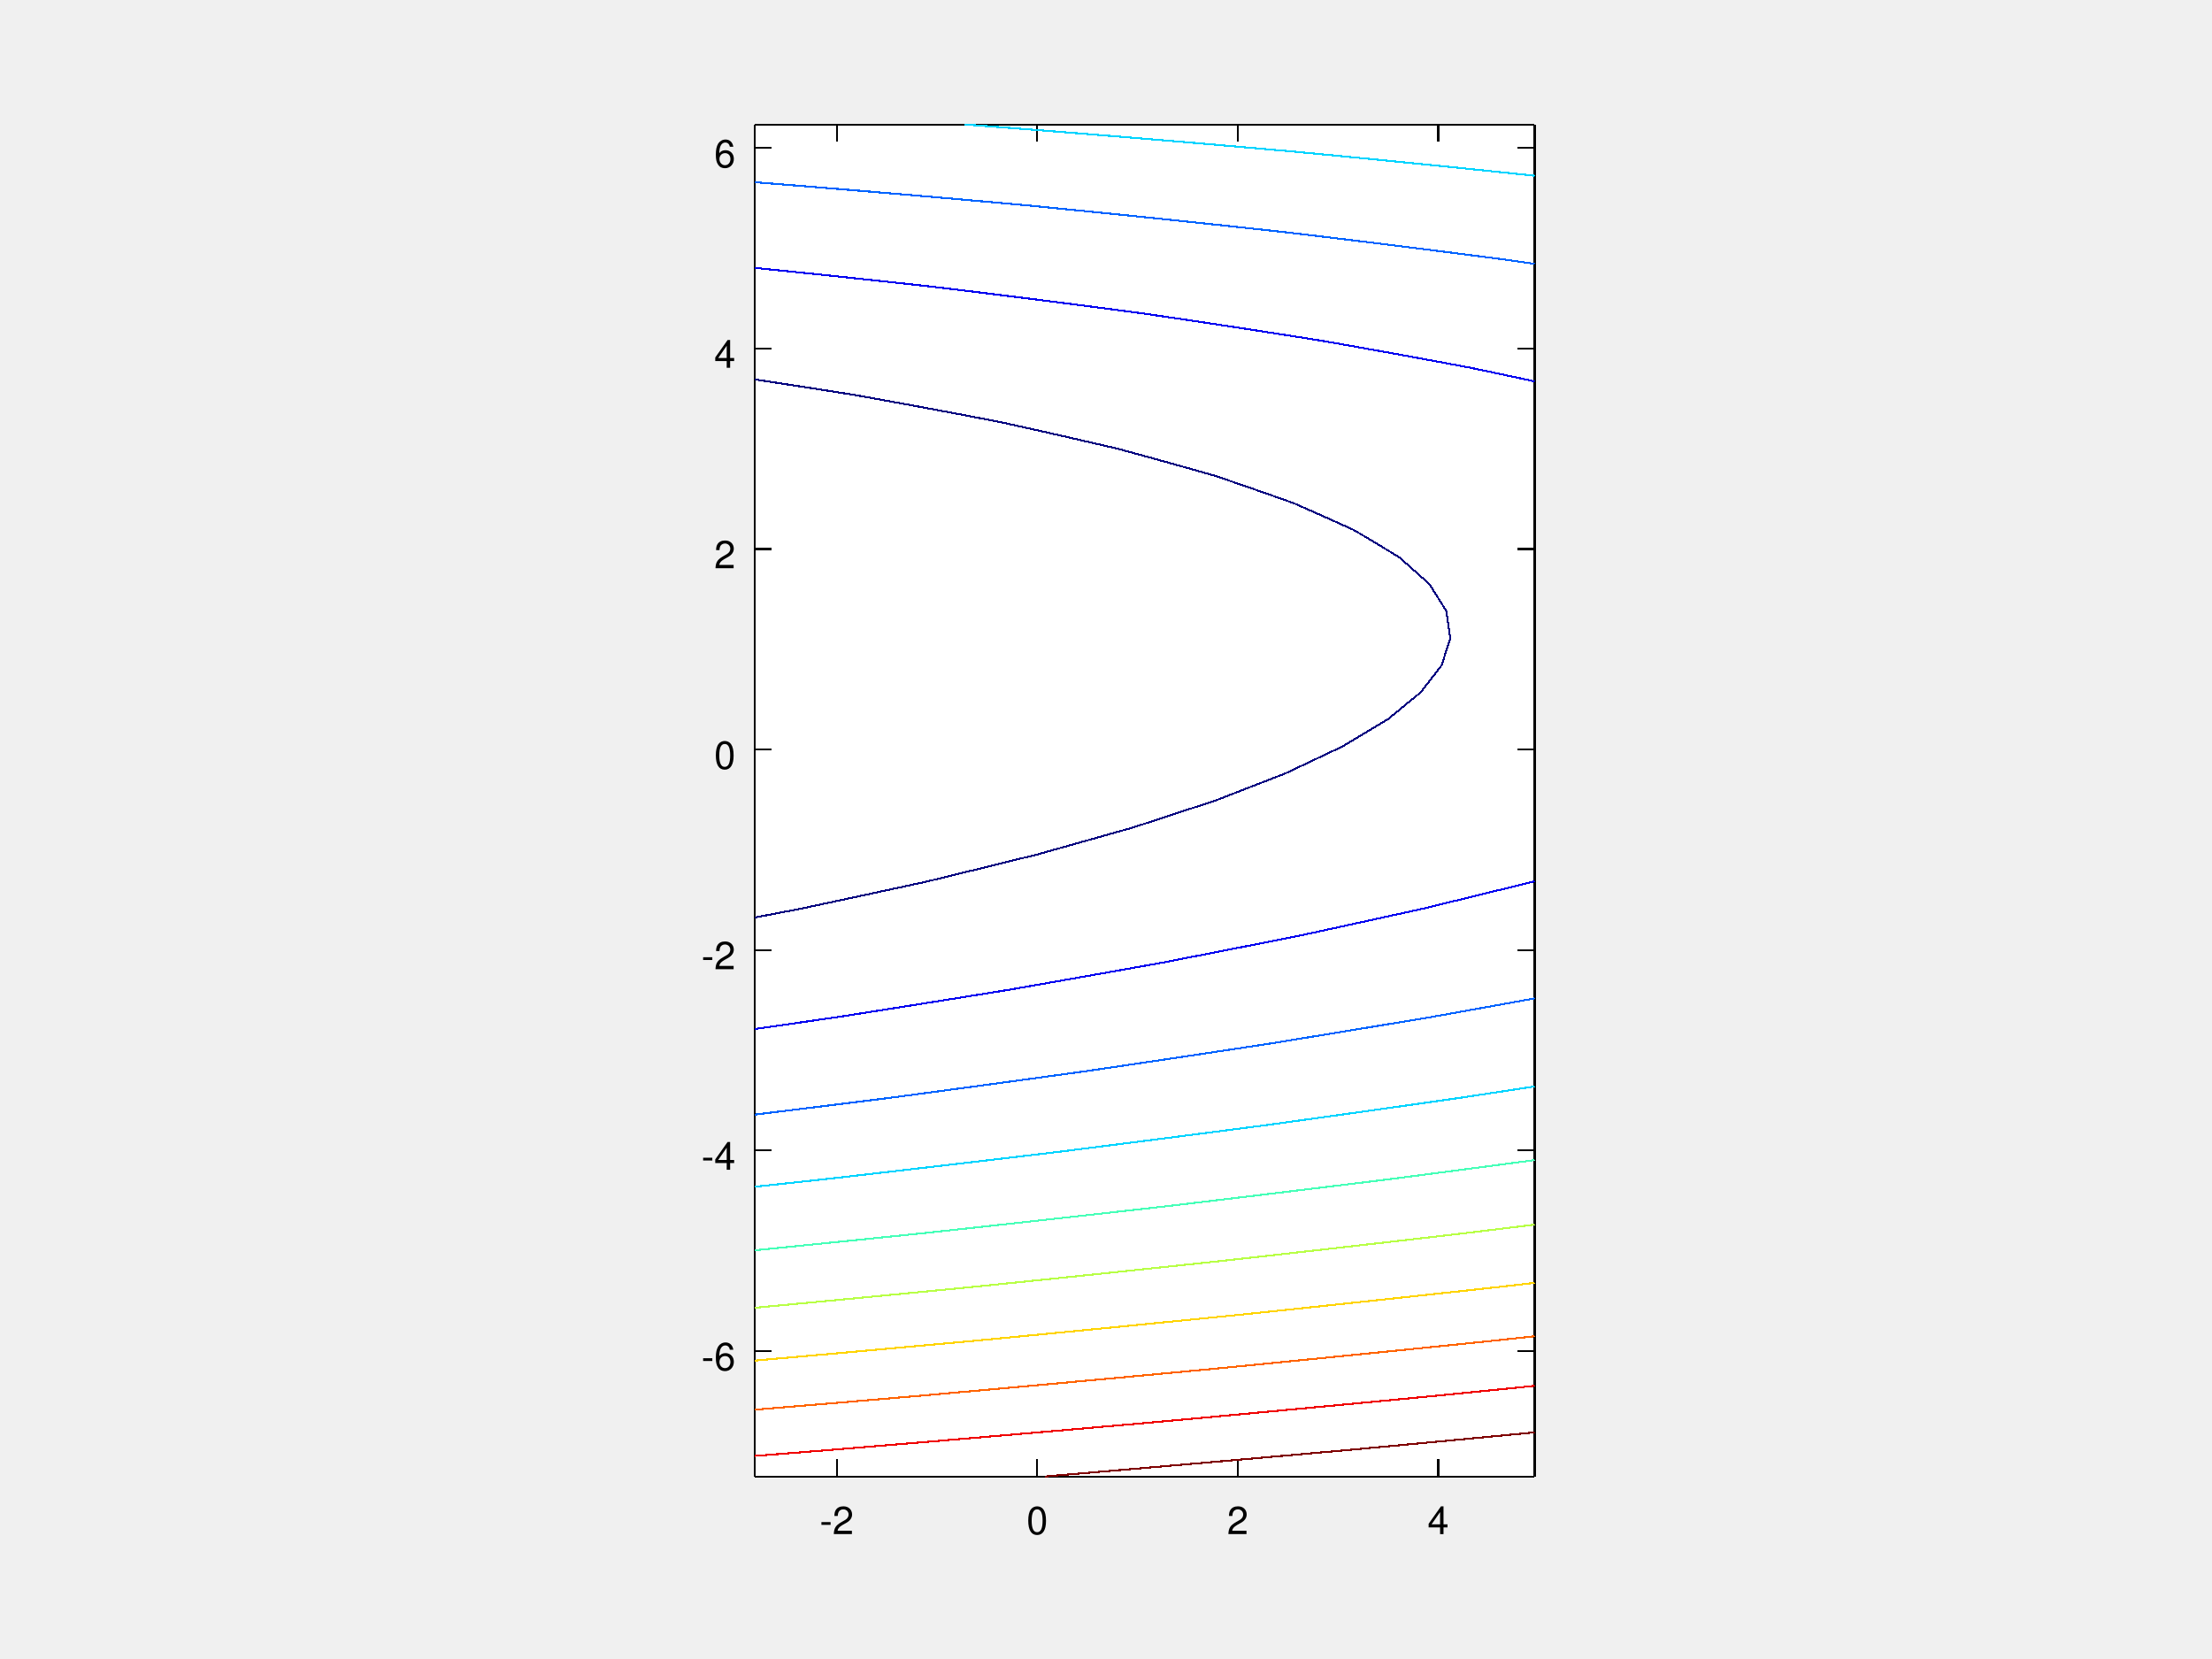
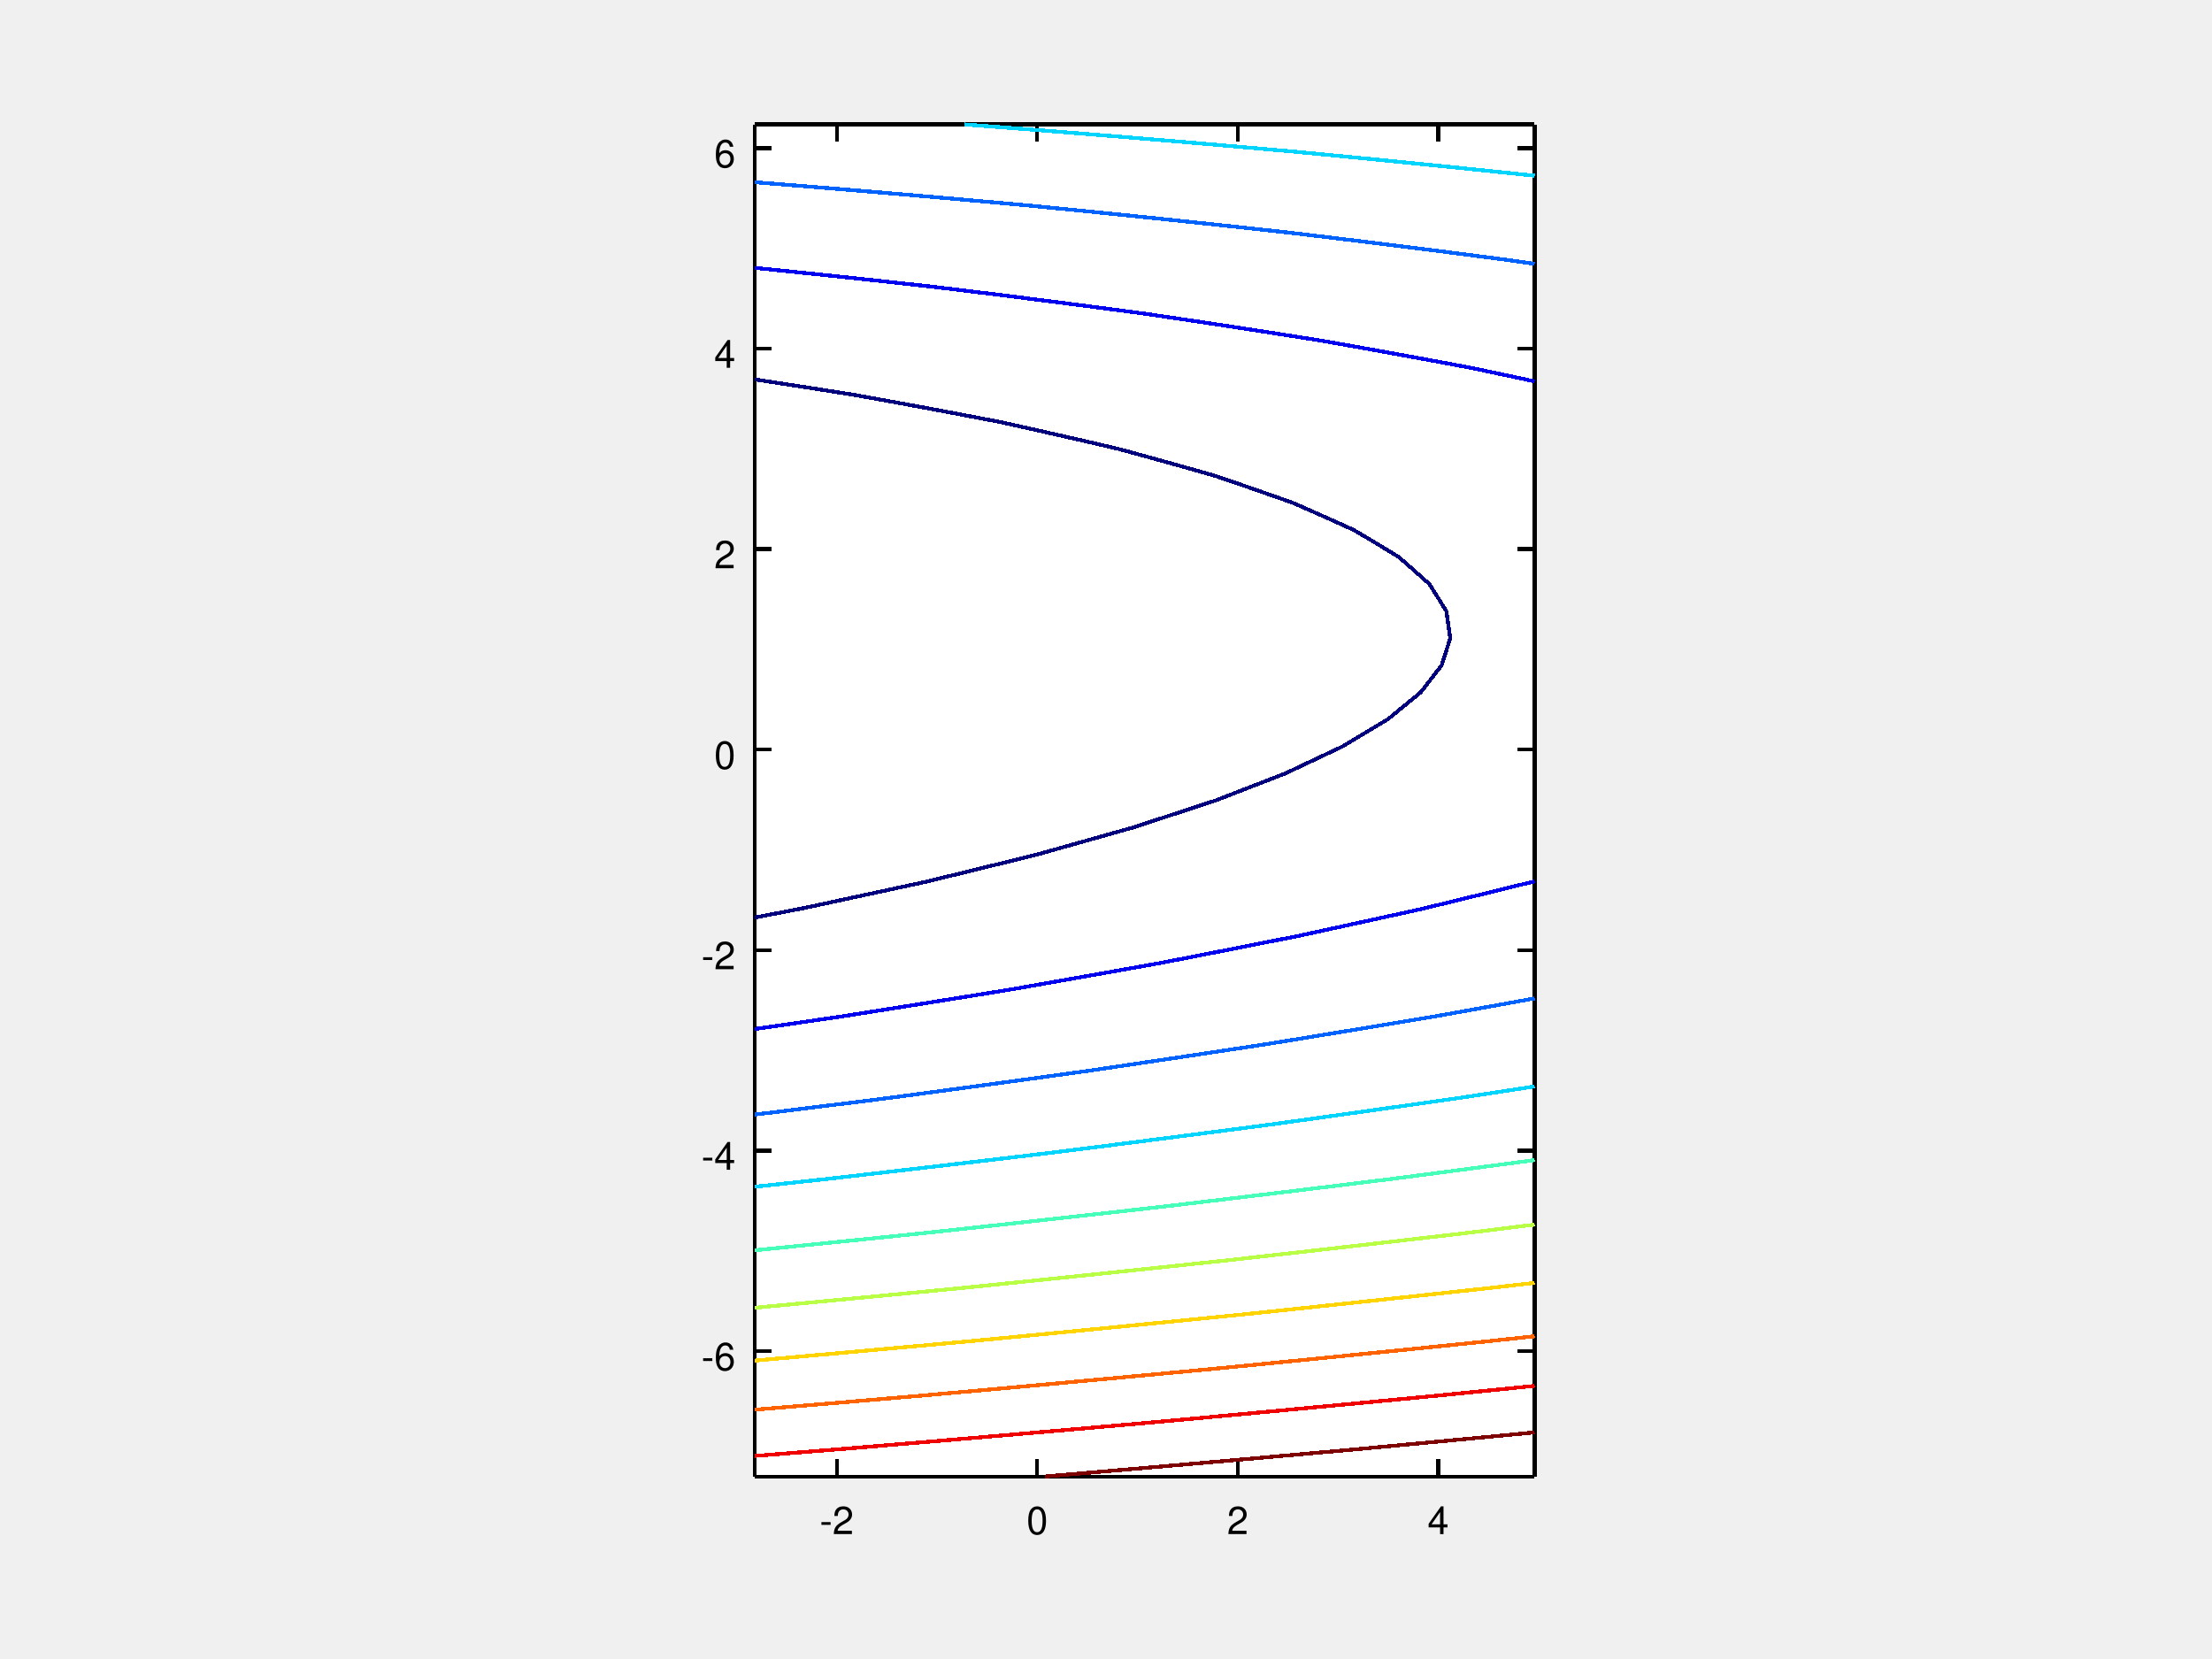
<svg xmlns="http://www.w3.org/2000/svg" width="576px" height="432px" viewBox="0 0 576 432">
  <defs>
</defs>
  <g shape-rendering="crispEdges">
    <polygon fill="#ffffff" points="196.532,384.48 399.628,384.48 196.532,32.4" />
    <polygon fill="#ffffff" points="399.628,384.48 399.628,32.4 196.532,32.4" />
-     <polyline fill="none" stroke="#000000" stroke-width="0.5" stroke-dasharray="16,0" points="196.532,384.48 399.628,384.48" />
-     <polyline fill="none" stroke="#000000" stroke-width="0.5" stroke-dasharray="16,0" points="196.532,32.4 399.628,32.4" />
-     <polyline fill="none" stroke="#000000" stroke-width="0.5" stroke-dasharray="16,0" points="196.532,32.4 399.628,32.4" />
-     <polyline fill="none" stroke="#000000" stroke-width="0.5" stroke-dasharray="16,0" points="196.532,384.48 399.628,384.48" />
-     <polyline fill="none" stroke="#000000" stroke-width="0.5" stroke-dasharray="16,0" points="196.532,384.48 196.532,32.4" />
-     <polyline fill="none" stroke="#000000" stroke-width="0.5" stroke-dasharray="16,0" points="399.628,384.48 399.628,32.4" />
-     <polyline fill="none" stroke="#000000" stroke-width="0.5" stroke-dasharray="16,0" points="399.628,384.48 399.628,32.4" />
-     <polyline fill="none" stroke="#000000" stroke-width="0.5" stroke-dasharray="16,0" points="196.532,384.48 196.532,32.4 196.532,32.4" />
-     <polyline fill="none" stroke="#000000" stroke-width="0.5" stroke-dasharray="16,0" points="399.628,32.4 399.628,32.4" />
-     <polyline fill="none" stroke="#000000" stroke-width="0.5" stroke-dasharray="16,0" points="399.628,384.48 399.628,384.48" />
-     <polyline fill="none" stroke="#000000" stroke-width="0.5" stroke-dasharray="16,0" points="196.532,384.48 196.532,384.48" />
-     <polyline fill="none" stroke="#000000" stroke-width="0.5" stroke-dasharray="16,0" points="217.89,384.48 217.89,380.015" />
-     <polyline fill="none" stroke="#000000" stroke-width="0.5" stroke-dasharray="16,0" points="217.89,32.4 217.89,36.865" />
-     <polyline fill="none" stroke="#000000" stroke-width="0.5" stroke-dasharray="16,0" points="270.097,384.48 270.097,380.015" />
-     <polyline fill="none" stroke="#000000" stroke-width="0.5" stroke-dasharray="16,0" points="270.097,32.4 270.097,36.865" />
-     <polyline fill="none" stroke="#000000" stroke-width="0.5" stroke-dasharray="16,0" points="322.303,384.48 322.303,380.015" />
-     <polyline fill="none" stroke="#000000" stroke-width="0.5" stroke-dasharray="16,0" points="322.303,32.4 322.303,36.865" />
-     <polyline fill="none" stroke="#000000" stroke-width="0.5" stroke-dasharray="16,0" points="374.509,384.48 374.509,380.015" />
-     <polyline fill="none" stroke="#000000" stroke-width="0.5" stroke-dasharray="16,0" points="374.509,32.4 374.509,36.865" />
+     <polyline fill="none" stroke="#000000" stroke-width="1.0" stroke-dasharray="16,0" points="196.532,384.48 399.628,384.48" />
+     <polyline fill="none" stroke="#000000" stroke-width="1.0" stroke-dasharray="16,0" points="196.532,32.4 399.628,32.4" />
+     <polyline fill="none" stroke="#000000" stroke-width="1.0" stroke-dasharray="16,0" points="196.532,32.4 399.628,32.4" />
+     <polyline fill="none" stroke="#000000" stroke-width="1.0" stroke-dasharray="16,0" points="196.532,384.48 399.628,384.48" />
+     <polyline fill="none" stroke="#000000" stroke-width="1.0" stroke-dasharray="16,0" points="196.532,384.48 196.532,32.4" />
+     <polyline fill="none" stroke="#000000" stroke-width="1.0" stroke-dasharray="16,0" points="399.628,384.48 399.628,32.4" />
+     <polyline fill="none" stroke="#000000" stroke-width="1.0" stroke-dasharray="16,0" points="399.628,384.48 399.628,32.4" />
+     <polyline fill="none" stroke="#000000" stroke-width="1.0" stroke-dasharray="16,0" points="196.532,384.48 196.532,32.4 196.532,32.4" />
+     <polyline fill="none" stroke="#000000" stroke-width="1.0" stroke-dasharray="16,0" points="399.628,32.4 399.628,32.4" />
+     <polyline fill="none" stroke="#000000" stroke-width="1.0" stroke-dasharray="16,0" points="399.628,384.48 399.628,384.48" />
+     <polyline fill="none" stroke="#000000" stroke-width="1.0" stroke-dasharray="16,0" points="196.532,384.48 196.532,384.48" />
+     <polyline fill="none" stroke="#000000" stroke-width="1.0" stroke-dasharray="16,0" points="217.89,384.48 217.89,380.015" />
+     <polyline fill="none" stroke="#000000" stroke-width="1.0" stroke-dasharray="16,0" points="217.89,32.4 217.89,36.865" />
+     <polyline fill="none" stroke="#000000" stroke-width="1.0" stroke-dasharray="16,0" points="270.097,384.48 270.097,380.015" />
+     <polyline fill="none" stroke="#000000" stroke-width="1.0" stroke-dasharray="16,0" points="270.097,32.4 270.097,36.865" />
+     <polyline fill="none" stroke="#000000" stroke-width="1.0" stroke-dasharray="16,0" points="322.303,384.48 322.303,380.015" />
+     <polyline fill="none" stroke="#000000" stroke-width="1.0" stroke-dasharray="16,0" points="322.303,32.4 322.303,36.865" />
+     <polyline fill="none" stroke="#000000" stroke-width="1.0" stroke-dasharray="16,0" points="374.509,384.48 374.509,380.015" />
+     <polyline fill="none" stroke="#000000" stroke-width="1.0" stroke-dasharray="16,0" points="374.509,32.4 374.509,36.865" />
    <text fill="#000000" x="217.89" y="389.481" font-size="10" text-anchor="middle" baseline-shift="-10" font-family="Helvetica">-2</text>
    <text fill="#000000" x="270.097" y="389.481" font-size="10" text-anchor="middle" baseline-shift="-10" font-family="Helvetica">0</text>
    <text fill="#000000" x="322.303" y="389.481" font-size="10" text-anchor="middle" baseline-shift="-10" font-family="Helvetica">2</text>
    <text fill="#000000" x="374.509" y="389.481" font-size="10" text-anchor="middle" baseline-shift="-10" font-family="Helvetica">4</text>
-     <polyline fill="none" stroke="#000000" stroke-width="0.5" stroke-dasharray="16,0" points="196.532,351.806 200.998,351.806" />
-     <polyline fill="none" stroke="#000000" stroke-width="0.5" stroke-dasharray="16,0" points="399.628,351.806 395.162,351.806" />
-     <polyline fill="none" stroke="#000000" stroke-width="0.5" stroke-dasharray="16,0" points="196.532,299.599 200.998,299.599" />
-     <polyline fill="none" stroke="#000000" stroke-width="0.5" stroke-dasharray="16,0" points="399.628,299.599 395.162,299.599" />
-     <polyline fill="none" stroke="#000000" stroke-width="0.5" stroke-dasharray="16,0" points="196.532,247.393 200.998,247.393" />
-     <polyline fill="none" stroke="#000000" stroke-width="0.5" stroke-dasharray="16,0" points="399.628,247.393 395.162,247.393" />
-     <polyline fill="none" stroke="#000000" stroke-width="0.5" stroke-dasharray="16,0" points="196.532,195.187 200.998,195.187" />
-     <polyline fill="none" stroke="#000000" stroke-width="0.5" stroke-dasharray="16,0" points="399.628,195.187 395.162,195.187" />
-     <polyline fill="none" stroke="#000000" stroke-width="0.5" stroke-dasharray="16,0" points="196.532,142.981 200.998,142.981" />
-     <polyline fill="none" stroke="#000000" stroke-width="0.5" stroke-dasharray="16,0" points="399.628,142.981 395.162,142.981" />
-     <polyline fill="none" stroke="#000000" stroke-width="0.5" stroke-dasharray="16,0" points="196.532,90.775 200.998,90.775" />
-     <polyline fill="none" stroke="#000000" stroke-width="0.5" stroke-dasharray="16,0" points="399.628,90.775 395.162,90.775" />
-     <polyline fill="none" stroke="#000000" stroke-width="0.5" stroke-dasharray="16,0" points="196.532,38.569 200.998,38.569" />
-     <polyline fill="none" stroke="#000000" stroke-width="0.5" stroke-dasharray="16,0" points="399.628,38.569 395.162,38.569" />
+     <polyline fill="none" stroke="#000000" stroke-width="1.0" stroke-dasharray="16,0" points="196.532,351.806 200.998,351.806" />
+     <polyline fill="none" stroke="#000000" stroke-width="1.0" stroke-dasharray="16,0" points="399.628,351.806 395.162,351.806" />
+     <polyline fill="none" stroke="#000000" stroke-width="1.0" stroke-dasharray="16,0" points="196.532,299.599 200.998,299.599" />
+     <polyline fill="none" stroke="#000000" stroke-width="1.0" stroke-dasharray="16,0" points="399.628,299.599 395.162,299.599" />
+     <polyline fill="none" stroke="#000000" stroke-width="1.0" stroke-dasharray="16,0" points="196.532,247.393 200.998,247.393" />
+     <polyline fill="none" stroke="#000000" stroke-width="1.0" stroke-dasharray="16,0" points="399.628,247.393 395.162,247.393" />
+     <polyline fill="none" stroke="#000000" stroke-width="1.0" stroke-dasharray="16,0" points="196.532,195.187 200.998,195.187" />
+     <polyline fill="none" stroke="#000000" stroke-width="1.0" stroke-dasharray="16,0" points="399.628,195.187 395.162,195.187" />
+     <polyline fill="none" stroke="#000000" stroke-width="1.0" stroke-dasharray="16,0" points="196.532,142.981 200.998,142.981" />
+     <polyline fill="none" stroke="#000000" stroke-width="1.0" stroke-dasharray="16,0" points="399.628,142.981 395.162,142.981" />
+     <polyline fill="none" stroke="#000000" stroke-width="1.0" stroke-dasharray="16,0" points="196.532,90.775 200.998,90.775" />
+     <polyline fill="none" stroke="#000000" stroke-width="1.0" stroke-dasharray="16,0" points="399.628,90.775 395.162,90.775" />
+     <polyline fill="none" stroke="#000000" stroke-width="1.0" stroke-dasharray="16,0" points="196.532,38.569 200.998,38.569" />
+     <polyline fill="none" stroke="#000000" stroke-width="1.0" stroke-dasharray="16,0" points="399.628,38.569 395.162,38.569" />
    <text fill="#000000" x="191.53" y="351.806" font-size="10" text-anchor="end" baseline-shift="-5" font-family="Helvetica">-6</text>
    <text fill="#000000" x="191.53" y="299.599" font-size="10" text-anchor="end" baseline-shift="-5" font-family="Helvetica">-4</text>
    <text fill="#000000" x="191.53" y="247.393" font-size="10" text-anchor="end" baseline-shift="-5" font-family="Helvetica">-2</text>
    <text fill="#000000" x="191.53" y="195.187" font-size="10" text-anchor="end" baseline-shift="-5" font-family="Helvetica">0</text>
    <text fill="#000000" x="191.53" y="142.981" font-size="10" text-anchor="end" baseline-shift="-5" font-family="Helvetica">2</text>
    <text fill="#000000" x="191.53" y="90.775" font-size="10" text-anchor="end" baseline-shift="-5" font-family="Helvetica">4</text>
    <text fill="#000000" x="191.53" y="38.569" font-size="10" text-anchor="end" baseline-shift="-5" font-family="Helvetica">6</text>
-     <polyline fill="none" stroke="#00007f" stroke-width="0.5" points="196.532,238.921 200.594,238.144 204.656,237.366 208.607,236.606 208.718,236.583 212.78,235.715 216.842,234.845 220.903,233.973 224.965,233.099 229.027,232.223 233.089,231.345 237.151,230.465 241.213,229.584 241.3,229.565 245.275,228.595 249.337,227.603 253.399,226.609 257.461,225.613 261.523,224.615 265.585,223.615 269.647,222.614 270.013,222.523 273.708,221.487 277.77,220.346 281.832,219.203 285.894,218.059 289.956,216.914 294.018,215.766 295.024,215.482 298.08,214.484 302.142,213.156 306.204,211.827 310.266,210.496 314.328,209.165 316.537,208.44 318.39,207.723 322.452,206.149 326.513,204.574 330.575,202.999 334.637,201.425 334.705,201.398 338.699,199.511 342.761,197.594 346.823,195.678 349.626,194.357 350.885,193.601 354.947,191.161 359.009,188.728 361.369,187.315 363.071,185.917 367.133,182.586 369.963,180.274 371.195,178.673 375.257,173.423 375.405,173.232 377.65,166.19 376.629,159.149 375.257,156.93 372.225,152.107 371.195,151.18 367.133,147.571 364.274,145.066 363.071,144.33 359.009,141.87 354.947,139.441 352.552,138.024 350.885,137.265 346.823,135.433 342.761,133.621 338.699,131.829 336.763,130.982 334.637,130.226 330.575,128.793 326.513,127.375 322.452,125.97 318.39,124.579 316.508,123.941 314.328,123.316 310.266,122.162 306.204,121.018 302.142,119.885 298.08,118.763 294.018,117.651 291.245,116.899 289.956,116.596 285.894,115.649 281.832,114.71 277.77,113.78 273.708,112.858 269.647,111.945 265.585,111.04 261.523,110.143 260.221,109.858 257.461,109.324 253.399,108.544 249.337,107.772 245.275,107.007 241.213,106.248 237.151,105.497 233.089,104.752 229.027,104.014 224.965,103.283 222.349,102.816 220.903,102.585 216.842,101.94 212.78,101.301 208.718,100.668 204.656,100.041 200.594,99.419 196.532,98.803" />
-     <polyline fill="none" stroke="#0000f0" stroke-width="0.5" points="196.532,267.955 200.594,267.372 204.656,266.787 208.718,266.2 212.78,265.611 216.842,265.021 218.544,264.773 220.903,264.403 224.965,263.764 229.027,263.124 233.089,262.481 237.151,261.837 241.213,261.191 245.275,260.543 249.337,259.893 253.399,259.242 257.461,258.588 261.523,257.933 262.77,257.731 265.585,257.239 269.647,256.527 273.708,255.814 277.77,255.098 281.832,254.381 285.894,253.661 289.956,252.941 294.018,252.218 298.08,251.493 302.142,250.767 302.573,250.69 306.204,249.982 310.266,249.189 314.328,248.394 318.39,247.597 322.452,246.798 326.513,245.998 330.575,245.196 334.637,244.392 338.389,243.648 338.699,243.581 342.761,242.697 346.823,241.812 350.885,240.925 354.947,240.036 359.009,239.146 363.071,238.254 367.133,237.361 370.554,236.606 371.195,236.451 375.257,235.461 379.318,234.47 383.38,233.477 387.442,232.483 391.504,231.487 395.566,230.49 399.328,229.565 399.628,229.483" />
-     <polyline fill="none" stroke="#0000f0" stroke-width="0.5" points="399.628,99.311 395.566,98.438 391.504,97.573 387.442,96.714 383.38,95.862 382.962,95.774 379.318,95.09 375.257,94.332 371.195,93.581 367.133,92.835 363.071,92.094 359.009,91.36 354.947,90.631 350.885,89.908 346.823,89.191 344.209,88.733 342.761,88.501 338.699,87.857 334.637,87.218 330.575,86.584 326.513,85.954 322.452,85.33 318.39,84.71 314.328,84.096 310.266,83.486 306.204,82.881 302.142,82.281 298.116,81.691 298.08,81.686 294.018,81.143 289.956,80.604 285.894,80.069 281.832,79.539 277.77,79.013 273.708,78.491 269.647,77.973 265.585,77.46 261.523,76.951 257.461,76.446 253.399,75.945 249.337,75.449 245.275,74.957 242.72,74.65 241.213,74.482 237.151,74.033 233.089,73.588 229.027,73.147 224.965,72.71 220.903,72.276 216.842,71.846 212.78,71.42 208.718,70.997 204.656,70.579 200.594,70.163 196.532,69.752" />
-     <polyline fill="none" stroke="#0063ff" stroke-width="0.5" points="196.532,290.239 200.594,289.741 204.656,289.242 208.718,288.741 212.78,288.239 216.842,287.735 220.903,287.229 224.965,286.722 229.027,286.213 231.534,285.898 233.089,285.69 237.151,285.147 241.213,284.601 245.275,284.054 249.337,283.506 253.399,282.956 257.461,282.404 261.523,281.851 265.585,281.296 269.647,280.739 273.708,280.181 277.77,279.621 281.832,279.059 283.299,278.856 285.894,278.473 289.956,277.872 294.018,277.269 298.08,276.664 302.142,276.058 306.204,275.45 310.266,274.841 314.328,274.23 318.39,273.617 322.452,273.003 326.513,272.387 330.283,271.814 330.575,271.767 334.637,271.105 338.699,270.442 342.761,269.778 346.823,269.111 350.885,268.443 354.947,267.774 359.009,267.102 363.071,266.43 367.133,265.755 371.195,265.079 373.031,264.773 375.257,264.375 379.318,263.646 383.38,262.916 387.442,262.184 391.504,261.45 395.566,260.715 399.628,259.978" />
-     <polyline fill="none" stroke="#0063ff" stroke-width="0.5" points="399.628,68.702 395.566,68.122 391.937,67.608 391.504,67.551 387.442,67.02 383.38,66.493 379.318,65.969 375.257,65.449 371.195,64.933 367.133,64.421 363.071,63.912 359.009,63.407 354.947,62.906 350.885,62.409 346.823,61.915 342.761,61.425 338.699,60.939 335.566,60.566 334.637,60.463 330.575,60.015 326.513,59.571 322.452,59.129 318.39,58.691 314.328,58.257 310.266,57.825 306.204,57.398 302.142,56.973 298.08,56.552 294.018,56.134 289.956,55.719 285.894,55.307 281.832,54.899 277.77,54.494 273.708,54.093 269.647,53.694 267.905,53.525 265.585,53.313 261.523,52.944 257.461,52.579 253.399,52.216 249.337,51.857 245.275,51.501 241.213,51.147 237.151,50.796 233.089,50.449 229.027,50.104 224.965,49.763 220.903,49.424 216.842,49.088 212.78,48.755 208.718,48.425 204.656,48.098 200.594,47.774 196.532,47.453" />
-     <polyline fill="none" stroke="#00d4ff" stroke-width="0.5" points="251.126,32.4 253.399,32.572 257.461,32.882 261.523,33.195 265.585,33.511 269.647,33.828 273.708,34.149 277.77,34.472 281.832,34.798 285.894,35.127 289.956,35.458 294.018,35.792 298.08,36.128 302.142,36.467 306.204,36.809 310.266,37.153 314.328,37.5 318.39,37.85 322.452,38.203 326.513,38.558 330.575,38.915 334.637,39.276 336.492,39.442 338.699,39.65 342.761,40.037 346.823,40.427 350.885,40.82 354.947,41.215 359.009,41.614 363.071,42.016 367.133,42.42 371.195,42.827 375.257,43.238 379.318,43.651 383.38,44.067 387.442,44.486 391.504,44.908 395.566,45.334 399.628,45.762" />
-     <polyline fill="none" stroke="#00d4ff" stroke-width="0.5" points="196.532,309.028 200.594,308.593 204.656,308.156 208.718,307.717 212.78,307.278 215.128,307.022 216.842,306.827 220.903,306.361 224.965,305.894 229.027,305.425 233.089,304.955 237.151,304.483 241.213,304.01 245.275,303.535 249.337,303.059 253.399,302.581 257.461,302.102 261.523,301.622 265.585,301.14 269.647,300.656 273.708,300.171 275.299,299.981 277.77,299.669 281.832,299.155 285.894,298.639 289.956,298.121 294.018,297.603 298.08,297.082 302.142,296.561 306.204,296.037 310.266,295.513 314.328,294.986 318.39,294.459 322.452,293.93 326.513,293.399 330.024,292.939 330.575,292.863 334.637,292.299 338.699,291.734 342.761,291.167 346.823,290.599 350.885,290.029 354.947,289.457 359.009,288.885 363.071,288.311 367.133,287.735 371.195,287.158 375.257,286.579 379.318,285.999 380.027,285.898 383.38,285.389 387.442,284.771 391.504,284.152 395.566,283.531 399.628,282.909" />
-     <polyline fill="none" stroke="#46ffb8" stroke-width="0.5" points="196.532,325.571 200.594,325.165 204.656,324.758 208.718,324.35 212.78,323.94 216.842,323.529 220.903,323.116 224.965,322.703 229.027,322.288 233.089,321.871 237.151,321.453 240.519,321.106 241.213,321.031 245.275,320.59 249.337,320.149 253.399,319.706 257.461,319.261 261.523,318.816 265.585,318.368 269.647,317.92 273.708,317.47 277.77,317.019 281.832,316.566 285.894,316.112 289.956,315.657 294.018,315.2 298.08,314.742 302.142,314.283 304.072,314.064 306.204,313.81 310.266,313.326 314.328,312.84 318.39,312.353 322.452,311.864 326.513,311.374 330.575,310.882 334.637,310.39 338.699,309.895 342.761,309.4 346.823,308.903 350.885,308.405 354.947,307.905 359.009,307.404 362.098,307.022 363.071,306.896 367.133,306.367 371.195,305.836 375.257,305.304 379.318,304.771 383.38,304.236 387.442,303.7 391.504,303.163 395.566,302.624 399.628,302.084" />
-     <polyline fill="none" stroke="#b8ff46" stroke-width="0.5" points="196.532,340.538 200.594,340.158 204.656,339.777 208.718,339.394 212.78,339.01 216.842,338.625 220.903,338.239 224.965,337.851 229.027,337.463 233.089,337.072 237.151,336.681 241.213,336.288 245.275,335.894 249.337,335.499 252.518,335.189 253.399,335.099 257.461,334.684 261.523,334.268 265.585,333.851 269.647,333.432 273.708,333.013 277.77,332.592 281.832,332.169 285.894,331.745 289.956,331.32 294.018,330.894 298.08,330.467 302.142,330.038 306.204,329.608 310.266,329.177 314.328,328.744 318.39,328.31 319.913,328.147 322.452,327.863 326.513,327.408 330.575,326.951 334.637,326.492 338.699,326.033 342.761,325.572 346.823,325.11 350.885,324.647 354.947,324.182 359.009,323.716 363.071,323.249 367.133,322.781 371.195,322.311 375.257,321.84 379.318,321.368 381.571,321.106 383.38,320.885 387.442,320.389 391.504,319.891 395.566,319.392 399.628,318.891" />
-     <polyline fill="none" stroke="#ffd400" stroke-width="0.5" points="196.532,354.292 200.594,353.934 204.656,353.575 208.718,353.215 212.78,352.854 216.842,352.491 220.903,352.128 224.965,351.763 229.027,351.397 233.089,351.03 237.151,350.661 241.213,350.292 245.275,349.921 249.337,349.549 252.353,349.272 253.399,349.172 257.461,348.783 261.523,348.393 265.585,348.001 269.647,347.609 273.708,347.215 277.77,346.82 281.832,346.423 285.894,346.026 289.956,345.627 294.018,345.227 298.08,344.826 302.142,344.424 306.204,344.02 310.266,343.616 314.328,343.21 318.39,342.803 322.452,342.395 324.08,342.23 326.513,341.975 330.575,341.548 334.637,341.119 338.699,340.69 342.761,340.259 346.823,339.827 350.885,339.393 354.947,338.959 359.009,338.523 363.071,338.086 367.133,337.648 371.195,337.209 375.257,336.768 379.318,336.327 383.38,335.884 387.442,335.44 389.732,335.189 391.504,334.986 395.566,334.521 399.628,334.055" />
-     <polyline fill="none" stroke="#ff6300" stroke-width="0.5" points="196.532,367.09 200.594,366.752 204.656,366.413 208.718,366.073 212.78,365.731 216.842,365.389 220.903,365.045 224.965,364.7 229.027,364.354 233.089,364.007 237.151,363.659 240.686,363.355 241.213,363.308 245.275,362.945 249.337,362.581 253.399,362.215 257.461,361.848 261.523,361.48 265.585,361.111 269.647,360.741 273.708,360.37 277.77,359.998 281.832,359.624 285.894,359.249 289.956,358.874 294.018,358.497 298.08,358.119 302.142,357.74 306.204,357.359 310.266,356.978 314.328,356.595 317.309,356.314 318.39,356.208 322.452,355.808 326.513,355.408 330.575,355.006 334.637,354.604 338.699,354.2 342.761,353.795 346.823,353.389 350.885,352.981 354.947,352.573 359.009,352.164 363.071,351.753 367.133,351.341 371.195,350.928 375.257,350.514 379.318,350.099 383.38,349.683 387.376,349.272 387.442,349.265 391.504,348.83 395.566,348.394 399.628,347.957" />
-     <polyline fill="none" stroke="#f00000" stroke-width="0.5" points="196.532,379.125 200.594,378.804 204.656,378.482 208.718,378.159 212.78,377.835 216.842,377.51 217.737,377.438 220.903,377.176 224.965,376.837 229.027,376.498 233.089,376.157 237.151,375.816 241.213,375.473 245.275,375.129 249.337,374.784 253.399,374.438 257.461,374.091 261.523,373.743 265.585,373.394 269.647,373.044 273.708,372.693 277.77,372.34 281.832,371.987 285.894,371.632 289.956,371.276 294.018,370.92 298.08,370.562 299.95,370.397 302.142,370.196 306.204,369.824 310.266,369.45 314.328,369.076 318.39,368.7 322.452,368.323 326.513,367.945 330.575,367.566 334.637,367.186 338.699,366.804 342.761,366.422 346.823,366.039 350.885,365.654 354.947,365.269 359.009,364.882 363.071,364.494 367.133,364.106 371.195,363.716 374.942,363.355 375.257,363.324 379.318,362.918 383.38,362.511 387.442,362.102 391.504,361.693 395.566,361.283 399.628,360.871" />
-     <polyline fill="none" stroke="#7f0000" stroke-width="0.5" points="272.023,384.48 273.708,384.337 277.77,383.991 281.832,383.645 285.894,383.297 289.956,382.948 294.018,382.598 298.08,382.247 302.142,381.895 306.204,381.542 310.266,381.188 314.328,380.833 318.39,380.477 322.452,380.12 326.513,379.762 330.575,379.402 334.637,379.042 338.699,378.681 342.761,378.319 346.823,377.955 350.885,377.591 352.582,377.438 354.947,377.219 359.009,376.84 363.071,376.46 367.133,376.079 371.195,375.697 375.257,375.315 379.318,374.931 383.38,374.546 387.442,374.16 391.504,373.773 395.566,373.385 399.628,372.996" />
+     <polyline fill="none" stroke="#00007f" stroke-width="1.0" points="196.532,238.921 200.594,238.144 204.656,237.366 208.607,236.606 208.718,236.583 212.78,235.715 216.842,234.845 220.903,233.973 224.965,233.099 229.027,232.223 233.089,231.345 237.151,230.465 241.213,229.584 241.3,229.565 245.275,228.595 249.337,227.603 253.399,226.609 257.461,225.613 261.523,224.615 265.585,223.615 269.647,222.614 270.013,222.523 273.708,221.487 277.77,220.346 281.832,219.203 285.894,218.059 289.956,216.914 294.018,215.766 295.024,215.482 298.08,214.484 302.142,213.156 306.204,211.827 310.266,210.496 314.328,209.165 316.537,208.44 318.39,207.723 322.452,206.149 326.513,204.574 330.575,202.999 334.637,201.425 334.705,201.398 338.699,199.511 342.761,197.594 346.823,195.678 349.626,194.357 350.885,193.601 354.947,191.161 359.009,188.728 361.369,187.315 363.071,185.917 367.133,182.586 369.963,180.274 371.195,178.673 375.257,173.423 375.405,173.232 377.65,166.19 376.629,159.149 375.257,156.93 372.225,152.107 371.195,151.18 367.133,147.571 364.274,145.066 363.071,144.33 359.009,141.87 354.947,139.441 352.552,138.024 350.885,137.265 346.823,135.433 342.761,133.621 338.699,131.829 336.763,130.982 334.637,130.226 330.575,128.793 326.513,127.375 322.452,125.97 318.39,124.579 316.508,123.941 314.328,123.316 310.266,122.162 306.204,121.018 302.142,119.885 298.08,118.763 294.018,117.651 291.245,116.899 289.956,116.596 285.894,115.649 281.832,114.71 277.77,113.78 273.708,112.858 269.647,111.945 265.585,111.04 261.523,110.143 260.221,109.858 257.461,109.324 253.399,108.544 249.337,107.772 245.275,107.007 241.213,106.248 237.151,105.497 233.089,104.752 229.027,104.014 224.965,103.283 222.349,102.816 220.903,102.585 216.842,101.94 212.78,101.301 208.718,100.668 204.656,100.041 200.594,99.419 196.532,98.803" />
+     <polyline fill="none" stroke="#0000f0" stroke-width="1.0" points="196.532,267.955 200.594,267.372 204.656,266.787 208.718,266.2 212.78,265.611 216.842,265.021 218.544,264.773 220.903,264.403 224.965,263.764 229.027,263.124 233.089,262.481 237.151,261.837 241.213,261.191 245.275,260.543 249.337,259.893 253.399,259.242 257.461,258.588 261.523,257.933 262.77,257.731 265.585,257.239 269.647,256.527 273.708,255.814 277.77,255.098 281.832,254.381 285.894,253.661 289.956,252.941 294.018,252.218 298.08,251.493 302.142,250.767 302.573,250.69 306.204,249.982 310.266,249.189 314.328,248.394 318.39,247.597 322.452,246.798 326.513,245.998 330.575,245.196 334.637,244.392 338.389,243.648 338.699,243.581 342.761,242.697 346.823,241.812 350.885,240.925 354.947,240.036 359.009,239.146 363.071,238.254 367.133,237.361 370.554,236.606 371.195,236.451 375.257,235.461 379.318,234.47 383.38,233.477 387.442,232.483 391.504,231.487 395.566,230.49 399.328,229.565 399.628,229.483" />
+     <polyline fill="none" stroke="#0000f0" stroke-width="1.0" points="399.628,99.311 395.566,98.438 391.504,97.573 387.442,96.714 383.38,95.862 382.962,95.774 379.318,95.09 375.257,94.332 371.195,93.581 367.133,92.835 363.071,92.094 359.009,91.36 354.947,90.631 350.885,89.908 346.823,89.191 344.209,88.733 342.761,88.501 338.699,87.857 334.637,87.218 330.575,86.584 326.513,85.954 322.452,85.33 318.39,84.71 314.328,84.096 310.266,83.486 306.204,82.881 302.142,82.281 298.116,81.691 298.08,81.686 294.018,81.143 289.956,80.604 285.894,80.069 281.832,79.539 277.77,79.013 273.708,78.491 269.647,77.973 265.585,77.46 261.523,76.951 257.461,76.446 253.399,75.945 249.337,75.449 245.275,74.957 242.72,74.65 241.213,74.482 237.151,74.033 233.089,73.588 229.027,73.147 224.965,72.71 220.903,72.276 216.842,71.846 212.78,71.42 208.718,70.997 204.656,70.579 200.594,70.163 196.532,69.752" />
+     <polyline fill="none" stroke="#0063ff" stroke-width="1.0" points="196.532,290.239 200.594,289.741 204.656,289.242 208.718,288.741 212.78,288.239 216.842,287.735 220.903,287.229 224.965,286.722 229.027,286.213 231.534,285.898 233.089,285.69 237.151,285.147 241.213,284.601 245.275,284.054 249.337,283.506 253.399,282.956 257.461,282.404 261.523,281.851 265.585,281.296 269.647,280.739 273.708,280.181 277.77,279.621 281.832,279.059 283.299,278.856 285.894,278.473 289.956,277.872 294.018,277.269 298.08,276.664 302.142,276.058 306.204,275.45 310.266,274.841 314.328,274.23 318.39,273.617 322.452,273.003 326.513,272.387 330.283,271.814 330.575,271.767 334.637,271.105 338.699,270.442 342.761,269.778 346.823,269.111 350.885,268.443 354.947,267.774 359.009,267.102 363.071,266.43 367.133,265.755 371.195,265.079 373.031,264.773 375.257,264.375 379.318,263.646 383.38,262.916 387.442,262.184 391.504,261.45 395.566,260.715 399.628,259.978" />
+     <polyline fill="none" stroke="#0063ff" stroke-width="1.0" points="399.628,68.702 395.566,68.122 391.937,67.608 391.504,67.551 387.442,67.02 383.38,66.493 379.318,65.969 375.257,65.449 371.195,64.933 367.133,64.421 363.071,63.912 359.009,63.407 354.947,62.906 350.885,62.409 346.823,61.915 342.761,61.425 338.699,60.939 335.566,60.566 334.637,60.463 330.575,60.015 326.513,59.571 322.452,59.129 318.39,58.691 314.328,58.257 310.266,57.825 306.204,57.398 302.142,56.973 298.08,56.552 294.018,56.134 289.956,55.719 285.894,55.307 281.832,54.899 277.77,54.494 273.708,54.093 269.647,53.694 267.905,53.525 265.585,53.313 261.523,52.944 257.461,52.579 253.399,52.216 249.337,51.857 245.275,51.501 241.213,51.147 237.151,50.796 233.089,50.449 229.027,50.104 224.965,49.763 220.903,49.424 216.842,49.088 212.78,48.755 208.718,48.425 204.656,48.098 200.594,47.774 196.532,47.453" />
+     <polyline fill="none" stroke="#00d4ff" stroke-width="1.0" points="251.126,32.4 253.399,32.572 257.461,32.882 261.523,33.195 265.585,33.511 269.647,33.828 273.708,34.149 277.77,34.472 281.832,34.798 285.894,35.127 289.956,35.458 294.018,35.792 298.08,36.128 302.142,36.467 306.204,36.809 310.266,37.153 314.328,37.5 318.39,37.85 322.452,38.203 326.513,38.558 330.575,38.915 334.637,39.276 336.492,39.442 338.699,39.65 342.761,40.037 346.823,40.427 350.885,40.82 354.947,41.215 359.009,41.614 363.071,42.016 367.133,42.42 371.195,42.827 375.257,43.238 379.318,43.651 383.38,44.067 387.442,44.486 391.504,44.908 395.566,45.334 399.628,45.762" />
+     <polyline fill="none" stroke="#00d4ff" stroke-width="1.0" points="196.532,309.028 200.594,308.593 204.656,308.156 208.718,307.717 212.78,307.278 215.128,307.022 216.842,306.827 220.903,306.361 224.965,305.894 229.027,305.425 233.089,304.955 237.151,304.483 241.213,304.01 245.275,303.535 249.337,303.059 253.399,302.581 257.461,302.102 261.523,301.622 265.585,301.14 269.647,300.656 273.708,300.171 275.299,299.981 277.77,299.669 281.832,299.155 285.894,298.639 289.956,298.121 294.018,297.603 298.08,297.082 302.142,296.561 306.204,296.037 310.266,295.513 314.328,294.986 318.39,294.459 322.452,293.93 326.513,293.399 330.024,292.939 330.575,292.863 334.637,292.299 338.699,291.734 342.761,291.167 346.823,290.599 350.885,290.029 354.947,289.457 359.009,288.885 363.071,288.311 367.133,287.735 371.195,287.158 375.257,286.579 379.318,285.999 380.027,285.898 383.38,285.389 387.442,284.771 391.504,284.152 395.566,283.531 399.628,282.909" />
+     <polyline fill="none" stroke="#46ffb8" stroke-width="1.0" points="196.532,325.571 200.594,325.165 204.656,324.758 208.718,324.35 212.78,323.94 216.842,323.529 220.903,323.116 224.965,322.703 229.027,322.288 233.089,321.871 237.151,321.453 240.519,321.106 241.213,321.031 245.275,320.59 249.337,320.149 253.399,319.706 257.461,319.261 261.523,318.816 265.585,318.368 269.647,317.92 273.708,317.47 277.77,317.019 281.832,316.566 285.894,316.112 289.956,315.657 294.018,315.2 298.08,314.742 302.142,314.283 304.072,314.064 306.204,313.81 310.266,313.326 314.328,312.84 318.39,312.353 322.452,311.864 326.513,311.374 330.575,310.882 334.637,310.39 338.699,309.895 342.761,309.4 346.823,308.903 350.885,308.405 354.947,307.905 359.009,307.404 362.098,307.022 363.071,306.896 367.133,306.367 371.195,305.836 375.257,305.304 379.318,304.771 383.38,304.236 387.442,303.7 391.504,303.163 395.566,302.624 399.628,302.084" />
+     <polyline fill="none" stroke="#b8ff46" stroke-width="1.0" points="196.532,340.538 200.594,340.158 204.656,339.777 208.718,339.394 212.78,339.01 216.842,338.625 220.903,338.239 224.965,337.851 229.027,337.463 233.089,337.072 237.151,336.681 241.213,336.288 245.275,335.894 249.337,335.499 252.518,335.189 253.399,335.099 257.461,334.684 261.523,334.268 265.585,333.851 269.647,333.432 273.708,333.013 277.77,332.592 281.832,332.169 285.894,331.745 289.956,331.32 294.018,330.894 298.08,330.467 302.142,330.038 306.204,329.608 310.266,329.177 314.328,328.744 318.39,328.31 319.913,328.147 322.452,327.863 326.513,327.408 330.575,326.951 334.637,326.492 338.699,326.033 342.761,325.572 346.823,325.11 350.885,324.647 354.947,324.182 359.009,323.716 363.071,323.249 367.133,322.781 371.195,322.311 375.257,321.84 379.318,321.368 381.571,321.106 383.38,320.885 387.442,320.389 391.504,319.891 395.566,319.392 399.628,318.891" />
+     <polyline fill="none" stroke="#ffd400" stroke-width="1.0" points="196.532,354.292 200.594,353.934 204.656,353.575 208.718,353.215 212.78,352.854 216.842,352.491 220.903,352.128 224.965,351.763 229.027,351.397 233.089,351.03 237.151,350.661 241.213,350.292 245.275,349.921 249.337,349.549 252.353,349.272 253.399,349.172 257.461,348.783 261.523,348.393 265.585,348.001 269.647,347.609 273.708,347.215 277.77,346.82 281.832,346.423 285.894,346.026 289.956,345.627 294.018,345.227 298.08,344.826 302.142,344.424 306.204,344.02 310.266,343.616 314.328,343.21 318.39,342.803 322.452,342.395 324.08,342.23 326.513,341.975 330.575,341.548 334.637,341.119 338.699,340.69 342.761,340.259 346.823,339.827 350.885,339.393 354.947,338.959 359.009,338.523 363.071,338.086 367.133,337.648 371.195,337.209 375.257,336.768 379.318,336.327 383.38,335.884 387.442,335.44 389.732,335.189 391.504,334.986 395.566,334.521 399.628,334.055" />
+     <polyline fill="none" stroke="#ff6300" stroke-width="1.0" points="196.532,367.09 200.594,366.752 204.656,366.413 208.718,366.073 212.78,365.731 216.842,365.389 220.903,365.045 224.965,364.7 229.027,364.354 233.089,364.007 237.151,363.659 240.686,363.355 241.213,363.308 245.275,362.945 249.337,362.581 253.399,362.215 257.461,361.848 261.523,361.48 265.585,361.111 269.647,360.741 273.708,360.37 277.77,359.998 281.832,359.624 285.894,359.249 289.956,358.874 294.018,358.497 298.08,358.119 302.142,357.74 306.204,357.359 310.266,356.978 314.328,356.595 317.309,356.314 318.39,356.208 322.452,355.808 326.513,355.408 330.575,355.006 334.637,354.604 338.699,354.2 342.761,353.795 346.823,353.389 350.885,352.981 354.947,352.573 359.009,352.164 363.071,351.753 367.133,351.341 371.195,350.928 375.257,350.514 379.318,350.099 383.38,349.683 387.376,349.272 387.442,349.265 391.504,348.83 395.566,348.394 399.628,347.957" />
+     <polyline fill="none" stroke="#f00000" stroke-width="1.0" points="196.532,379.125 200.594,378.804 204.656,378.482 208.718,378.159 212.78,377.835 216.842,377.51 217.737,377.438 220.903,377.176 224.965,376.837 229.027,376.498 233.089,376.157 237.151,375.816 241.213,375.473 245.275,375.129 249.337,374.784 253.399,374.438 257.461,374.091 261.523,373.743 265.585,373.394 269.647,373.044 273.708,372.693 277.77,372.34 281.832,371.987 285.894,371.632 289.956,371.276 294.018,370.92 298.08,370.562 299.95,370.397 302.142,370.196 306.204,369.824 310.266,369.45 314.328,369.076 318.39,368.7 322.452,368.323 326.513,367.945 330.575,367.566 334.637,367.186 338.699,366.804 342.761,366.422 346.823,366.039 350.885,365.654 354.947,365.269 359.009,364.882 363.071,364.494 367.133,364.106 371.195,363.716 374.942,363.355 375.257,363.324 379.318,362.918 383.38,362.511 387.442,362.102 391.504,361.693 395.566,361.283 399.628,360.871" />
+     <polyline fill="none" stroke="#7f0000" stroke-width="1.0" points="272.023,384.48 273.708,384.337 277.77,383.991 281.832,383.645 285.894,383.297 289.956,382.948 294.018,382.598 298.08,382.247 302.142,381.895 306.204,381.542 310.266,381.188 314.328,380.833 318.39,380.477 322.452,380.12 326.513,379.762 330.575,379.402 334.637,379.042 338.699,378.681 342.761,378.319 346.823,377.955 350.885,377.591 352.582,377.438 354.947,377.219 359.009,376.84 363.071,376.46 367.133,376.079 371.195,375.697 375.257,375.315 379.318,374.931 383.38,374.546 387.442,374.16 391.504,373.773 395.566,373.385 399.628,372.996" />
  </g>
</svg>
